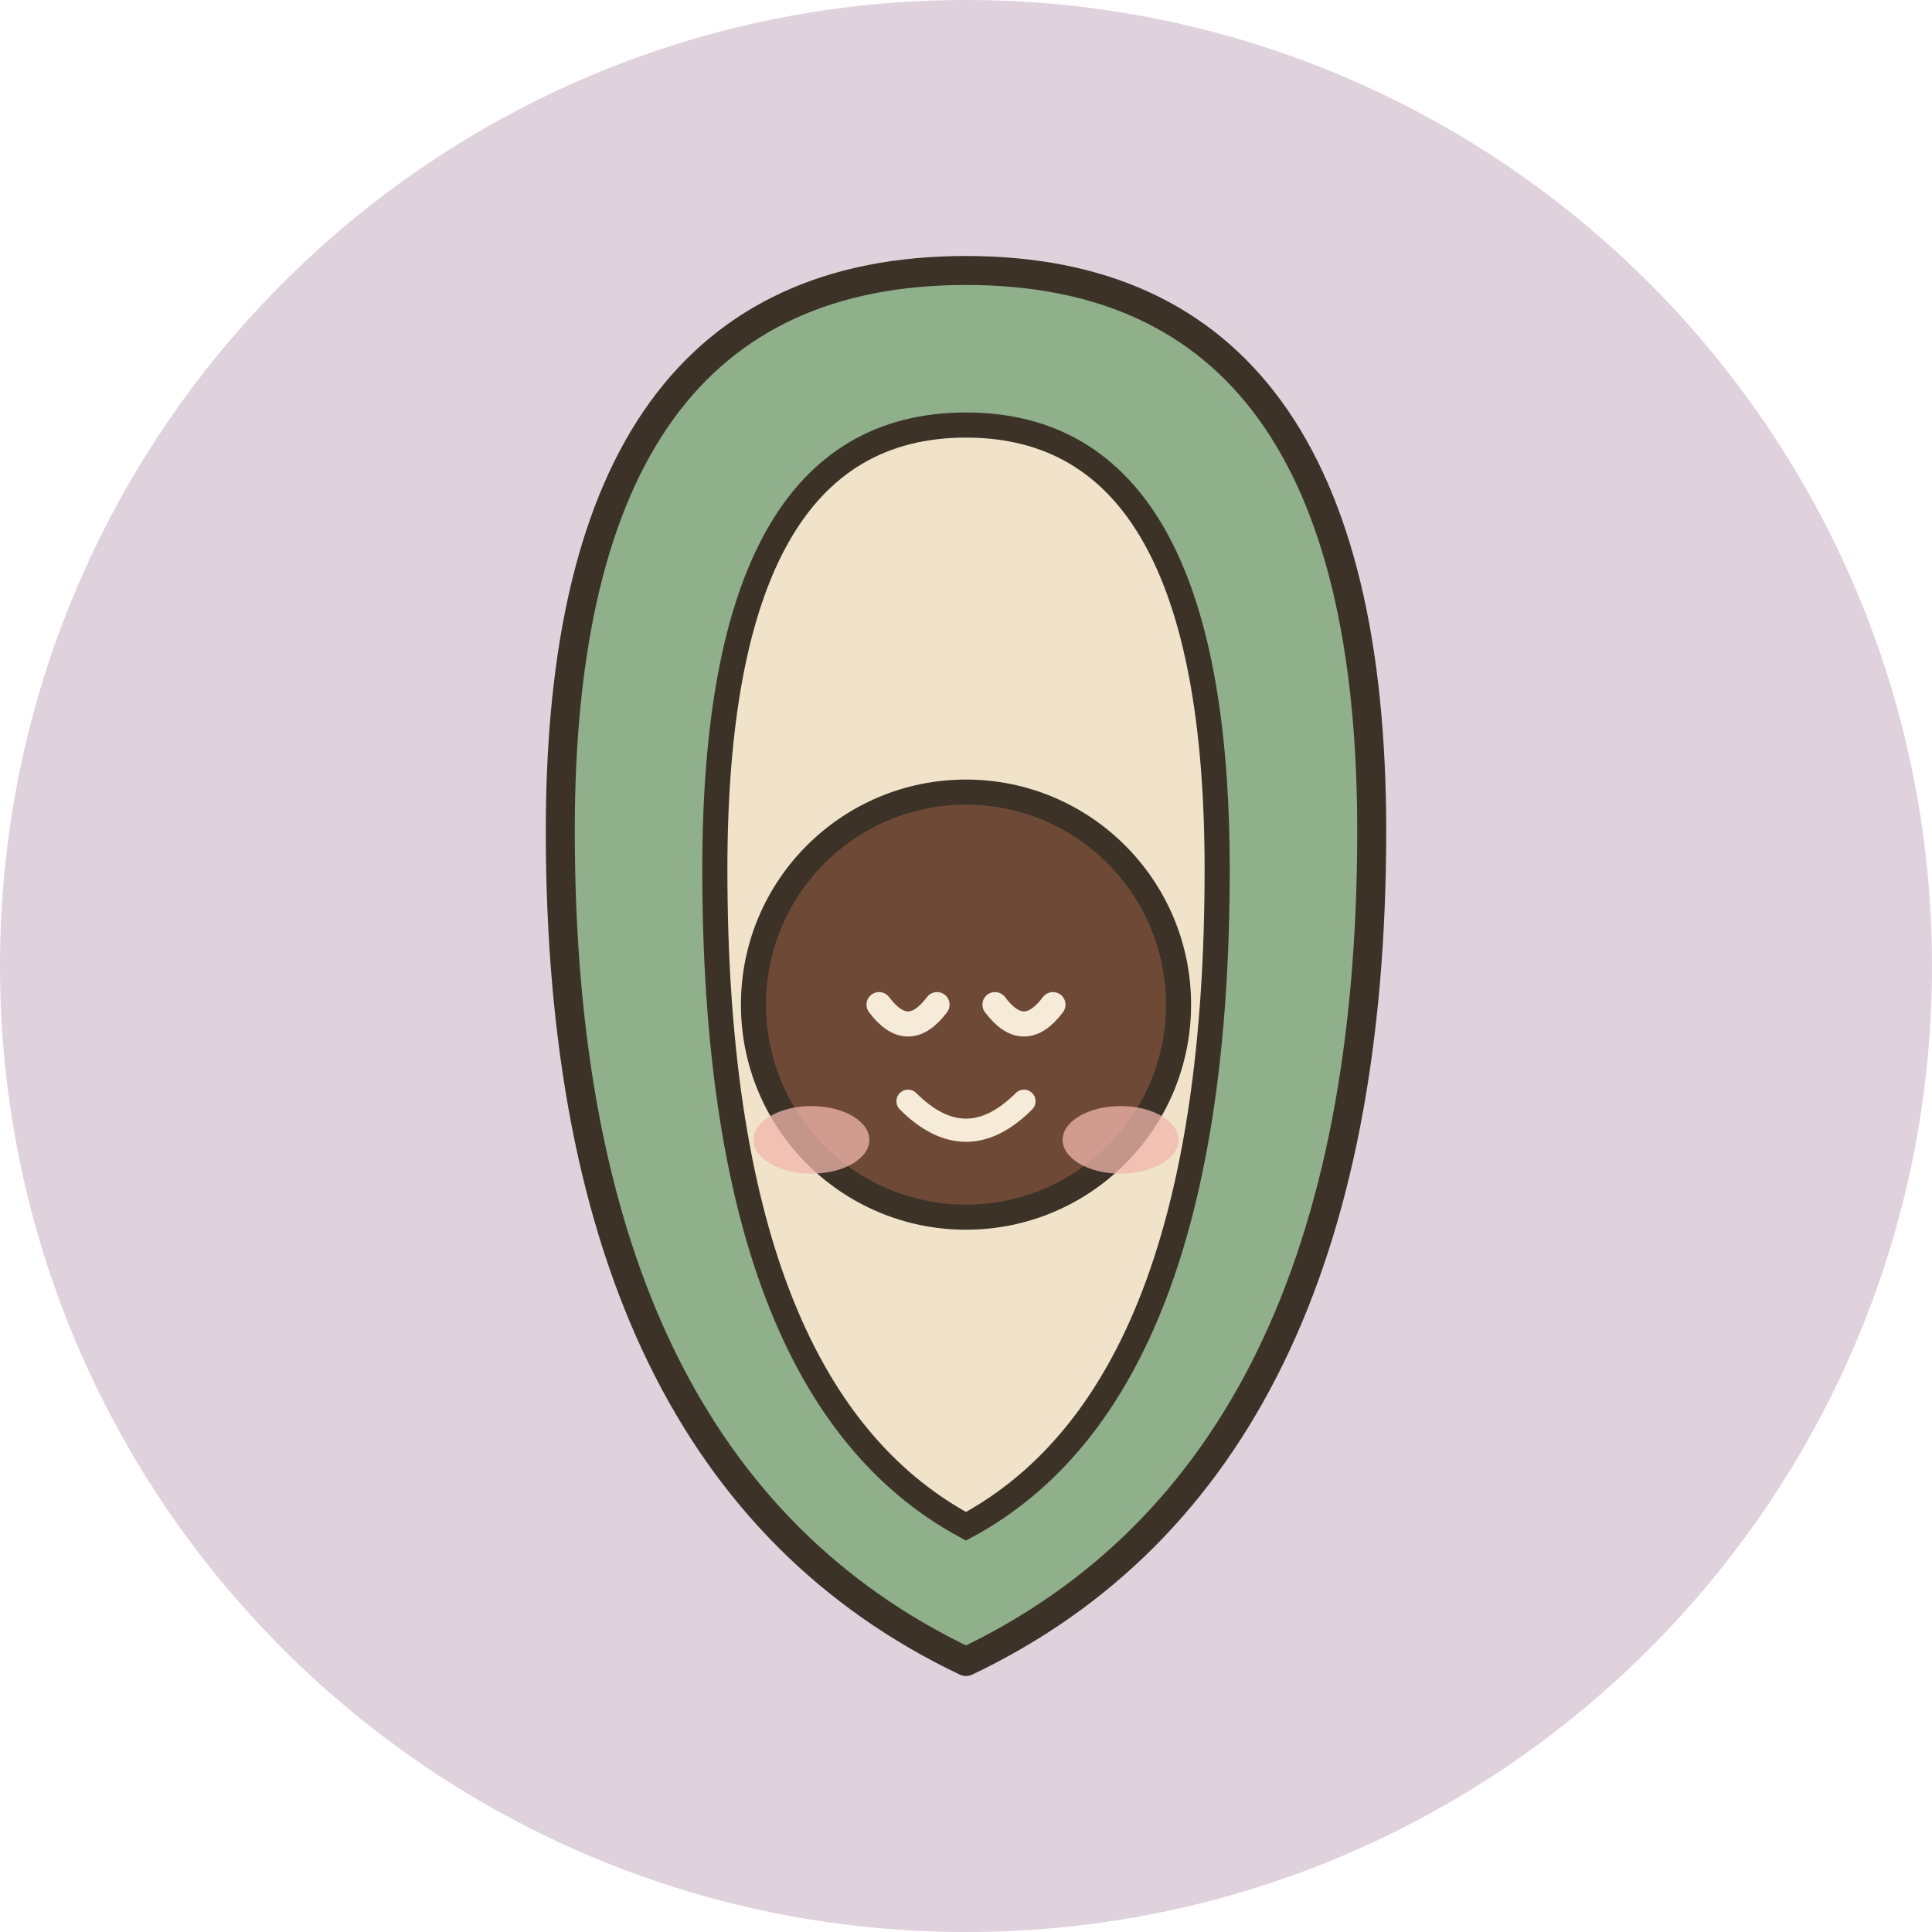
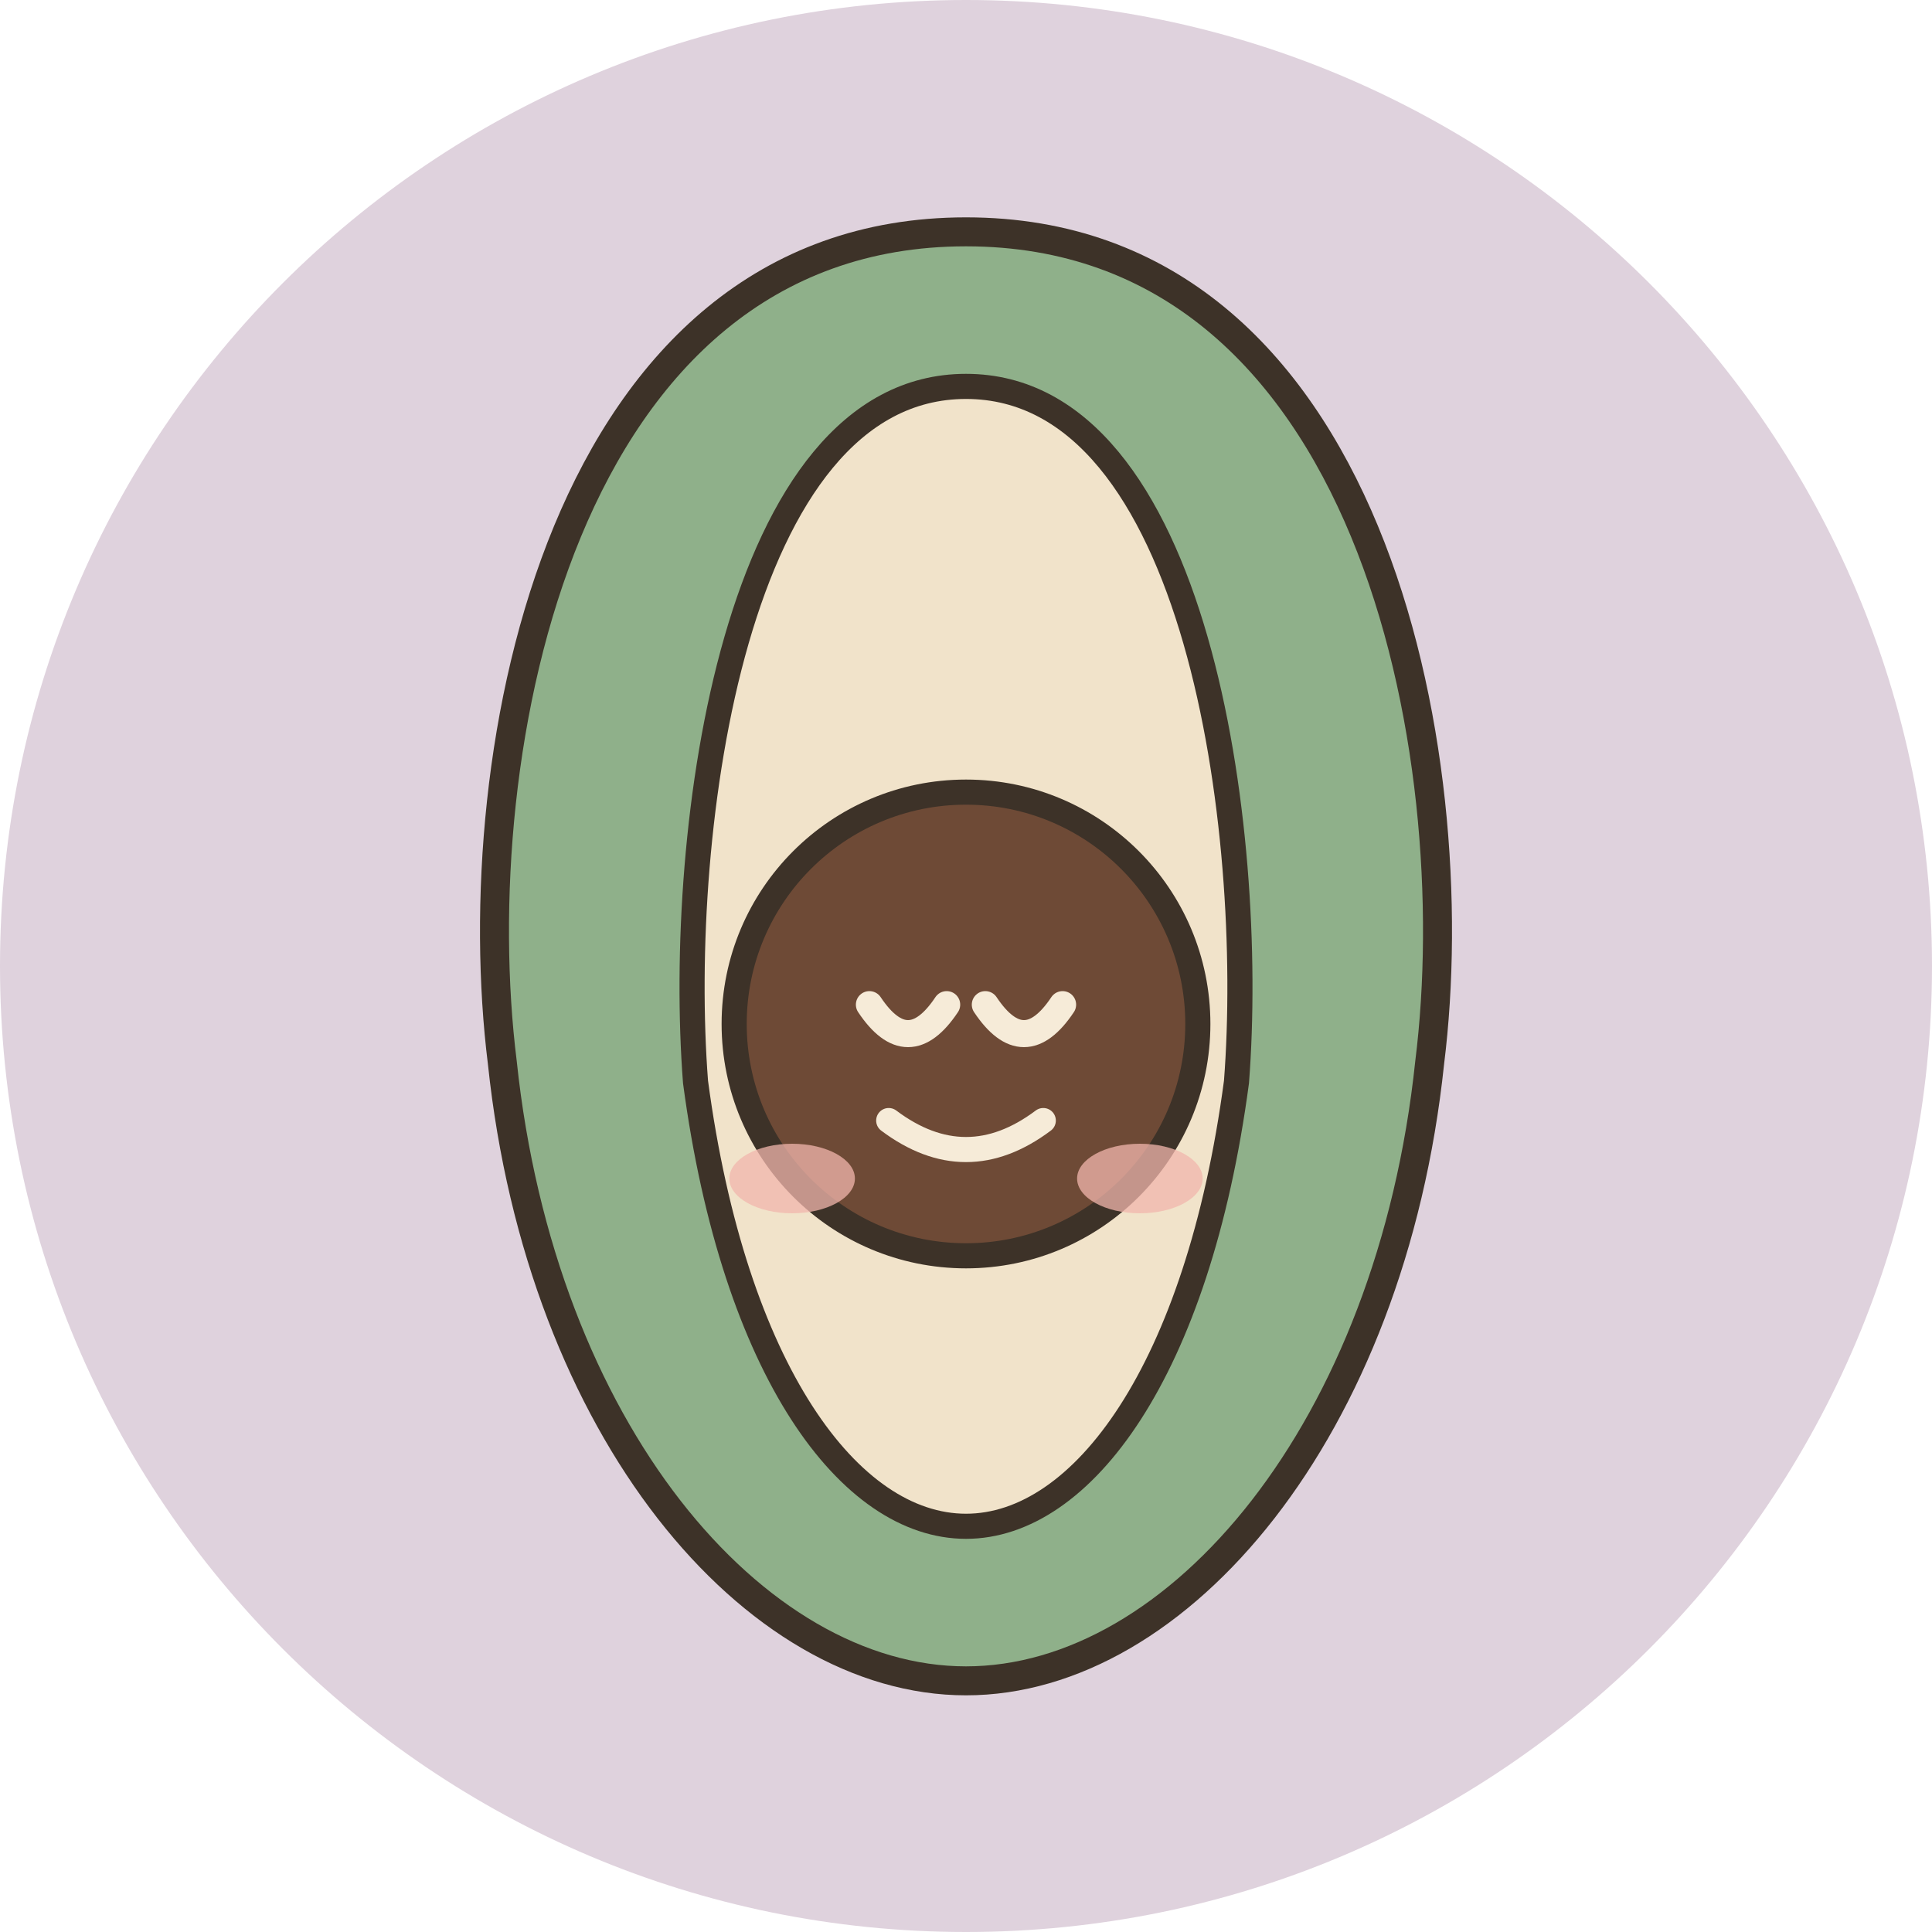
<svg xmlns="http://www.w3.org/2000/svg" viewBox="0 0 200 200" role="img" aria-label="Aguacate">
  <circle cx="100" cy="100" r="100" fill="#DFD2DD" />
-   <path d="M100 28 Q58 28 58 86 Q58 152 100 172 Q142 152 142 86 Q142 28 100 28 Z" fill="#8FB08A" stroke="#3D3228" stroke-width="3" stroke-linejoin="round" />
-   <path d="M100 44 Q74 44 74 90 Q74 144 100 158 Q126 144 126 90 Q126 44 100 44 Z" fill="#F1E3CA" stroke="#3D3228" stroke-width="2.6" />
-   <circle cx="100" cy="104" r="22" fill="#6E4A36" stroke="#3D3228" stroke-width="2.6" />
+   <path d="M100 24 C58 24 48 78 52 110 C56 148 78 174 100 174 C122 174 144 148 148 110 C152 78 142 24 100 24 Z" fill="#8FB08A" stroke="#3D3228" stroke-width="3" stroke-linejoin="round" />
+   <path d="M100 40 C76 40 70 86 72 112 C76 142 88 158 100 158 C112 158 124 142 128 112 C130 86 124 40 100 40 Z" fill="#F1E3CA" stroke="#3D3228" stroke-width="2.6" />
+   <circle cx="100" cy="106" r="24" fill="#6E4A36" stroke="#3D3228" stroke-width="2.6" />
  <g fill="#F2B5AC" opacity="0.75">
-     <ellipse cx="84" cy="118" rx="6" ry="3.5" />
-     <ellipse cx="116" cy="118" rx="6" ry="3.5" />
+     <ellipse cx="82" cy="122" rx="6.5" ry="3.6" />
+     <ellipse cx="118" cy="122" rx="6.5" ry="3.6" />
  </g>
-   <g fill="none" stroke="#F6EBD8" stroke-width="2.6" stroke-linecap="round">
-     <path d="M91 104 Q94 108 97 104" />
-     <path d="M103 104 Q106 108 109 104" />
+   <g fill="none" stroke="#F6EBD8" stroke-width="2.8" stroke-linecap="round">
+     <path d="M90 104 Q94 110 98 104" />
+     <path d="M102 104 Q106 110 110 104" />
  </g>
-   <path d="M94 114 Q100 120 106 114" fill="none" stroke="#F6EBD8" stroke-width="2.4" stroke-linecap="round" />
+   <path d="M92 116 Q100 122 108 116" fill="none" stroke="#F6EBD8" stroke-width="2.6" stroke-linecap="round" />
</svg>
